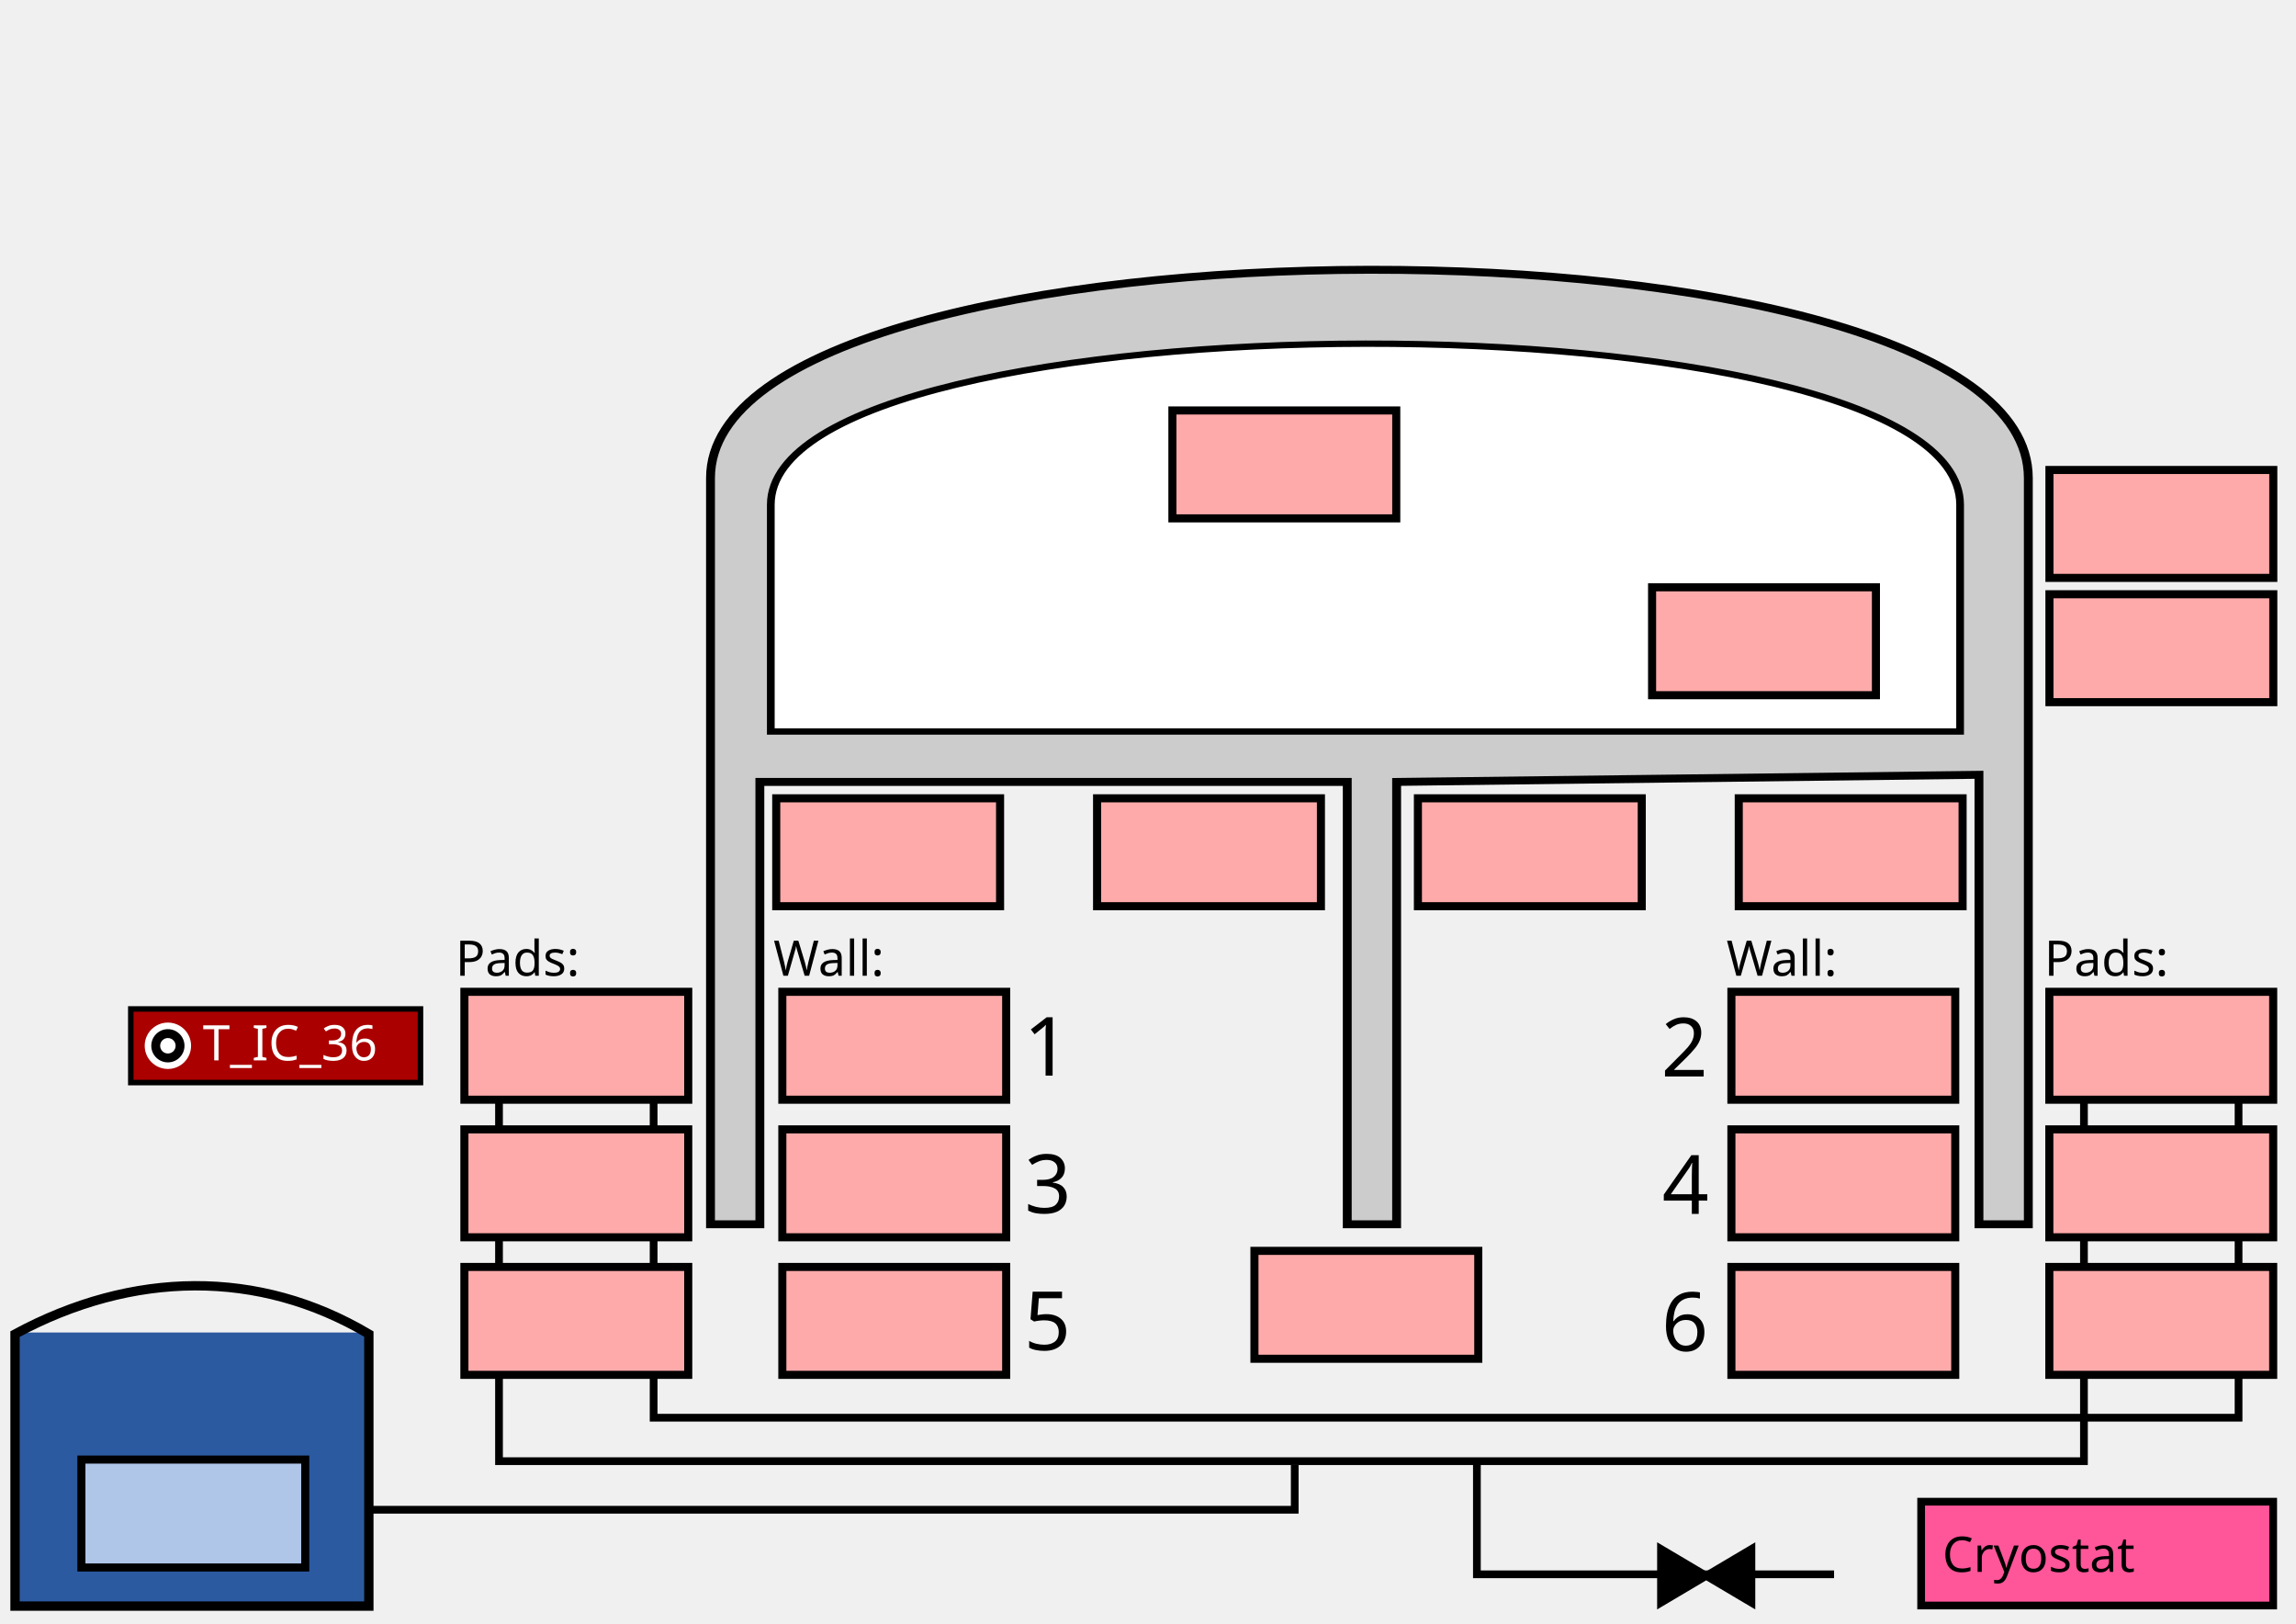
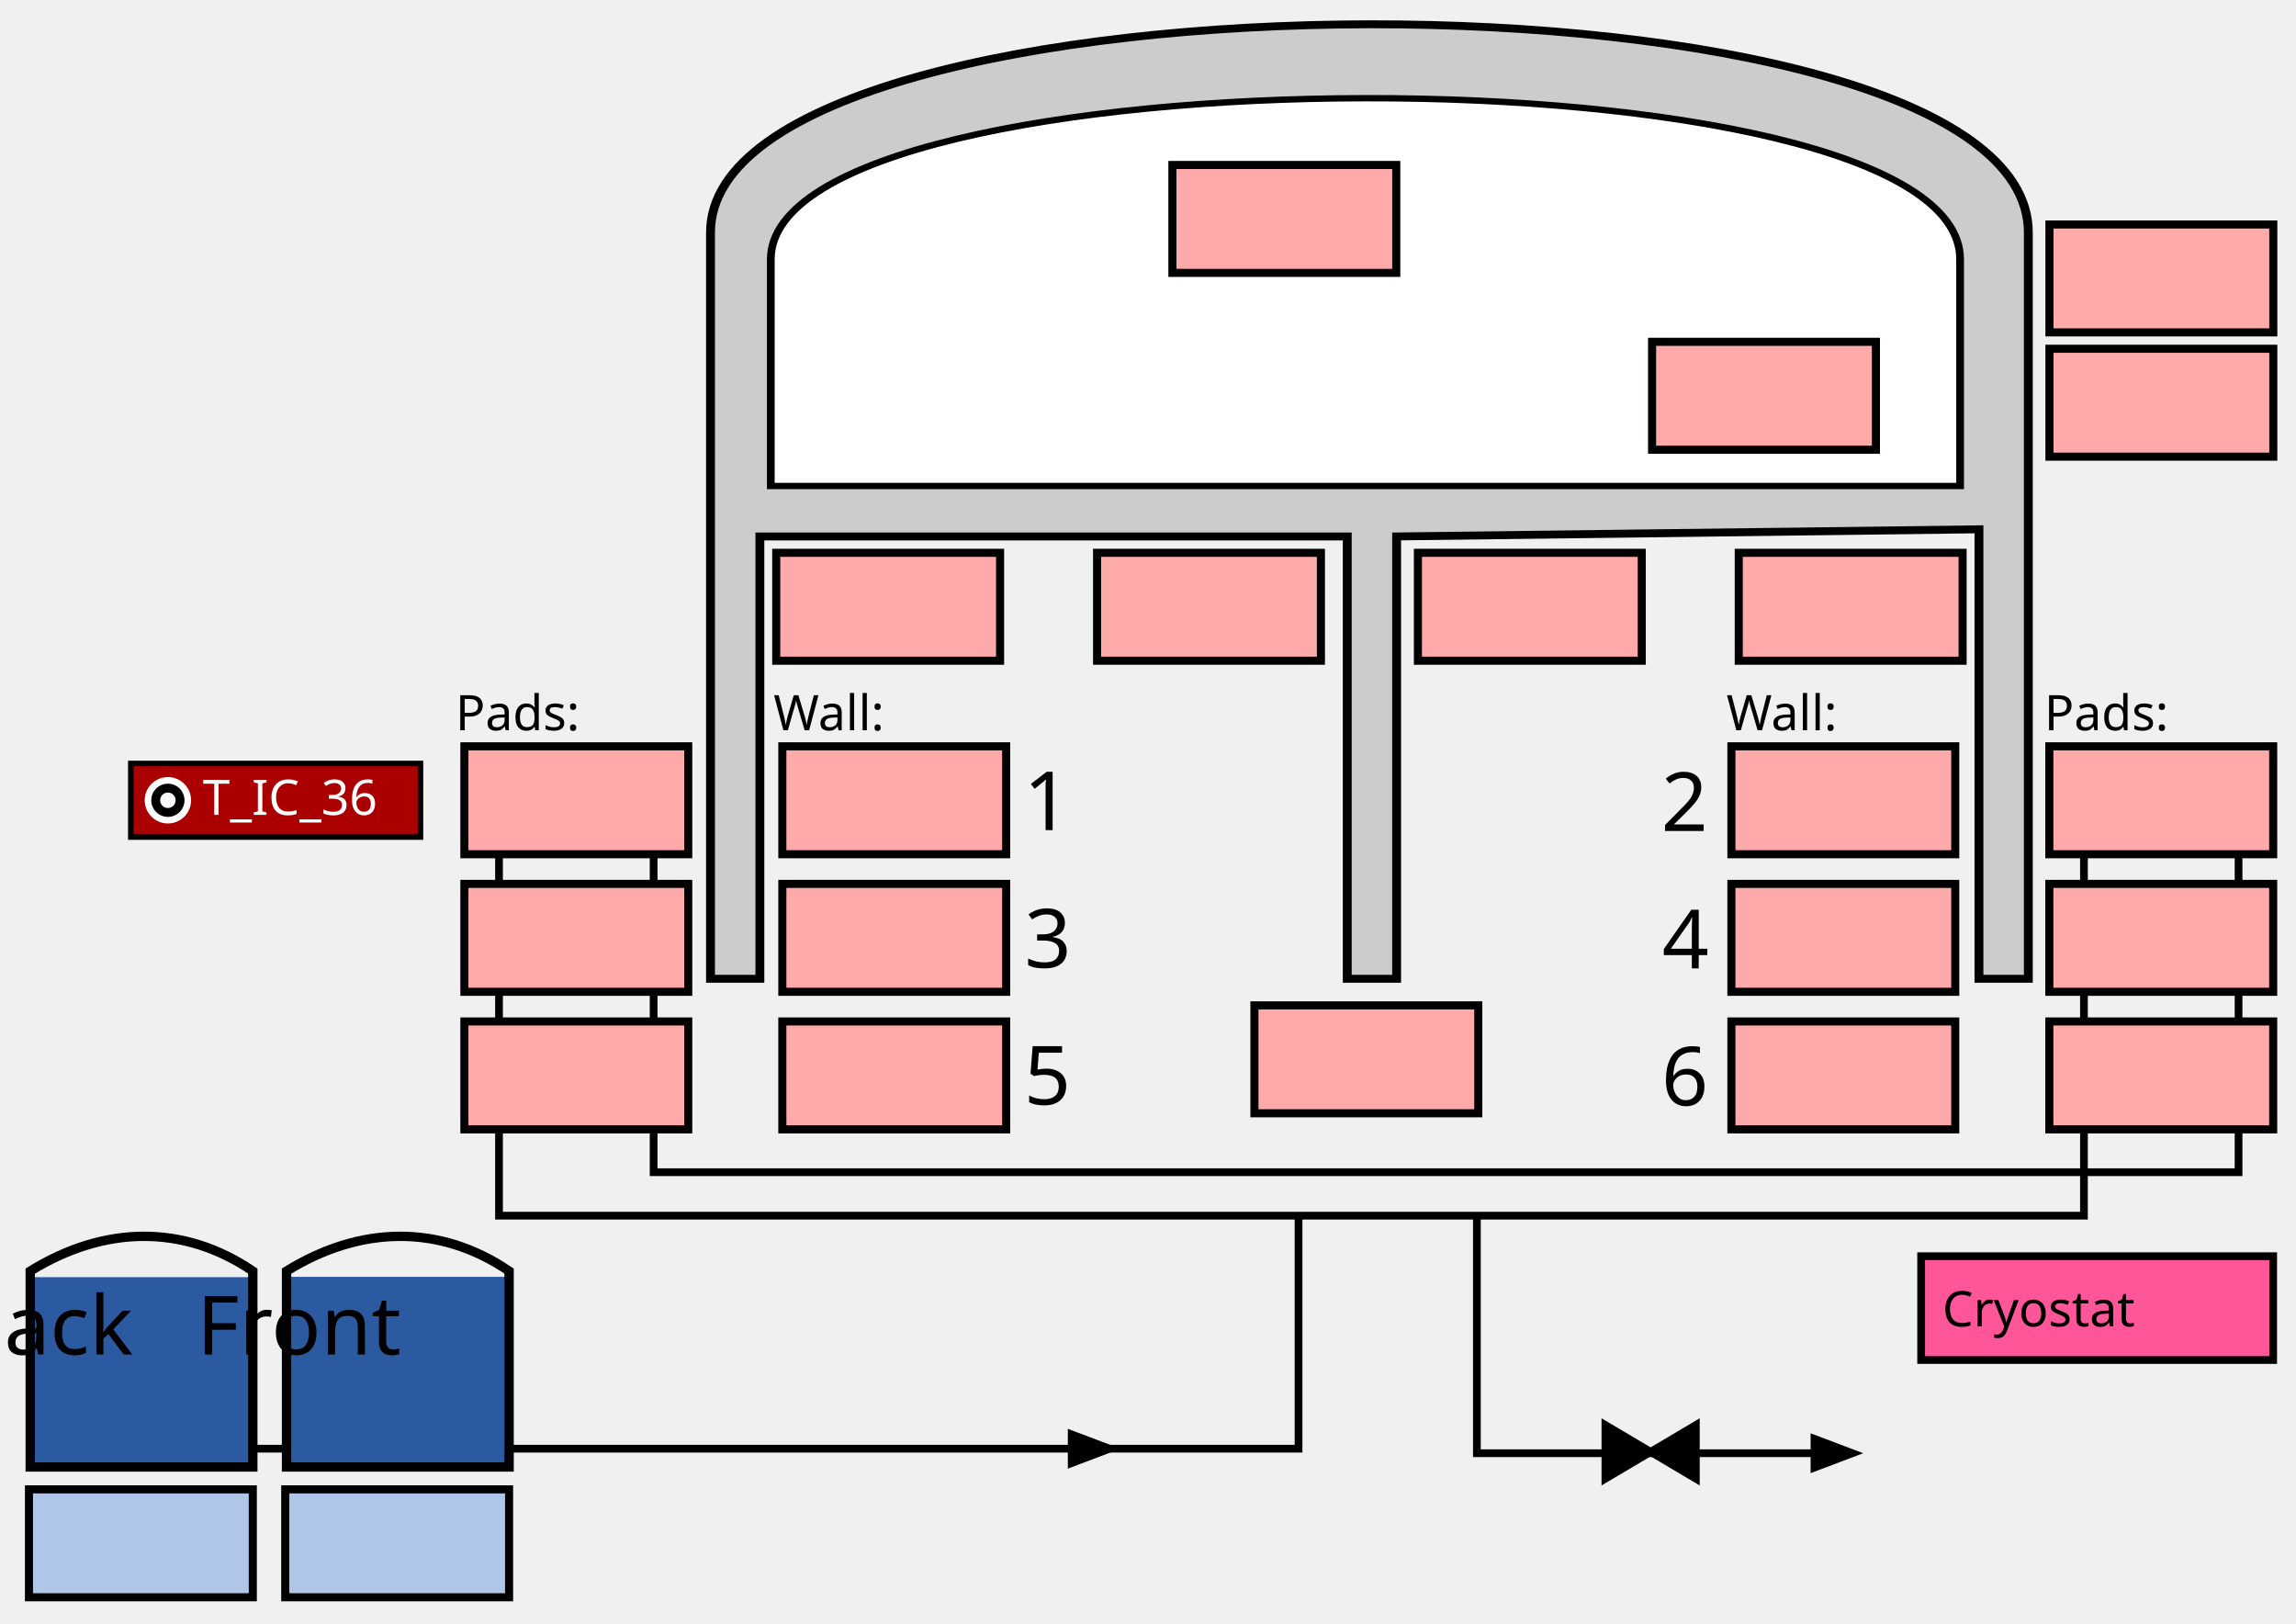
<svg xmlns="http://www.w3.org/2000/svg" width="297mm" height="210mm" viewBox="0 0 297 210" version="1.1" id="svg5">
  <defs id="defs2">
+     <marker style="overflow:visible" id="Arrow2Mstart" refX="0.0" refY="0.0" orient="auto">
+       <path transform="scale(0.6) translate(0,0)" d="M 8.719,4.034 L -2.207,0.016 L 8.719,-4.002 C 6.973,-1.63 6.983,1.616 8.719,4.034 z " style="stroke:context-stroke;fill-rule:evenodd;fill:context-stroke;stroke-width:0.625;stroke-linejoin:round" id="path18949" />
+     </marker>
+     <marker style="overflow:visible;" id="marker19239" refX="0.0" refY="0.0" orient="auto">
+       <path transform="scale(0.6) rotate(180) translate(0,0)" d="M 8.719,4.034 L -2.207,0.016 L 8.719,-4.002 C 6.973,-1.63 6.983,1.616 8.719,4.034 z " style="stroke:context-stroke;fill-rule:evenodd;fill:context-stroke;stroke-width:0.625;stroke-linejoin:round;" id="path19237" />
+     </marker>
+     <marker style="overflow:visible;" id="Arrow2Mend" refX="0.0" refY="0.0" orient="auto">
+       <path transform="scale(0.6) rotate(180) translate(0,0)" d="M 8.719,4.034 L -2.207,0.016 L 8.719,-4.002 C 6.973,-1.63 6.983,1.616 8.719,4.034 z " style="stroke:context-stroke;fill-rule:evenodd;fill:context-stroke;stroke-width:0.625;stroke-linejoin:round;" id="path18952" />
+     </marker>
+     <marker style="overflow:visible;" id="Arrow2Lend" refX="0.0" refY="0.0" orient="auto">
+       <path transform="scale(1.1) rotate(180) translate(1,0)" d="M 8.719,4.034 L -2.207,0.016 L 8.719,-4.002 C 6.973,-1.63 6.983,1.616 8.719,4.034 z " style="stroke:context-stroke;fill-rule:evenodd;fill:context-stroke;stroke-width:0.625;stroke-linejoin:round;" id="path18946" />
+     </marker>
    <marker style="overflow:visible;" id="marker55454" refX="0.0" refY="0.0" orient="auto">
      <path transform="scale(0.2) rotate(180) translate(6,0)" style="fill-rule:evenodd;fill:context-stroke;stroke:context-stroke;stroke-width:1.0pt;" d="M 0.0,0.0 L 5.0,-5.0 L -12.5,0.0 L 5.0,5.0 L 0.0,0.0 z " id="path55452" />
    </marker>
    <marker style="overflow:visible" id="marker55444" refX="0.0" refY="0.0" orient="auto">
      <path transform="scale(0.2) translate(6,0)" style="fill-rule:evenodd;fill:context-stroke;stroke:context-stroke;stroke-width:1.0pt" d="M 0.0,0.0 L 5.0,-5.0 L -12.5,0.0 L 5.0,5.0 L 0.0,0.0 z " id="path55442" />
    </marker>
    <marker style="overflow:visible;" id="Arrow1Send" refX="0.0" refY="0.0" orient="auto">
      <path transform="scale(0.2) rotate(180) translate(6,0)" style="fill-rule:evenodd;fill:context-stroke;stroke:context-stroke;stroke-width:1.0pt;" d="M 0.0,0.0 L 5.0,-5.0 L -12.5,0.0 L 5.0,5.0 L 0.0,0.0 z " id="path55165" />
    </marker>
    <marker style="overflow:visible" id="Arrow1Sstart" refX="0.0" refY="0.0" orient="auto">
      <path transform="scale(0.2) translate(6,0)" style="fill-rule:evenodd;fill:context-stroke;stroke:context-stroke;stroke-width:1.0pt" d="M 0.0,0.0 L 5.0,-5.0 L -12.5,0.0 L 5.0,5.0 L 0.0,0.0 z " id="path55162" />
    </marker>
    <marker style="overflow:visible;" id="Arrow1Lend" refX="0.0" refY="0.0" orient="auto">
      <path transform="scale(0.8) rotate(180) translate(12.5,0)" style="fill-rule:evenodd;fill:context-stroke;stroke:context-stroke;stroke-width:1.0pt;" d="M 0.0,0.0 L 5.0,-5.0 L -12.5,0.0 L 5.0,5.0 L 0.0,0.0 z " id="path55153" />
    </marker>
    <marker style="overflow:visible" id="Arrow1Lstart" refX="0.0" refY="0.0" orient="auto">
      <path transform="scale(0.8) translate(12.5,0)" style="fill-rule:evenodd;fill:context-stroke;stroke:context-stroke;stroke-width:1.0pt" d="M 0.0,0.0 L 5.0,-5.0 L -12.5,0.0 L 5.0,5.0 L 0.0,0.0 z " id="path55150" />
    </marker>
    <style id="style74938">
.on {
  fill:#008000;
}


.off {
  fill:#808080;
}

.offgone.off {
  opacity:0;
}

@keyframes spin {
    from {transform:rotate(0deg);}
    to {transform:rotate(360deg);}
}
-  
+ 
.spinner.on {
  animation: spin 4s infinite linear;
  transform: translate(100px, 100px);
}</style>
  </defs>
  <g id="layer1">
-     <path style="fill:none;stroke:#000000;stroke-width:1;stroke-linecap:butt;stroke-linejoin:miter;stroke-miterlimit:4;stroke-dasharray:none;stroke-opacity:1" d="m 289.57,129.117 v 54.24 H 187.06 84.55 v -52.917" id="path2223" />
-     <path style="fill:none;stroke:#000000;stroke-width:1;stroke-linecap:butt;stroke-linejoin:miter;stroke-miterlimit:4;stroke-dasharray:none;stroke-opacity:1" d="m 269.57,134.739 v 54.24 H 167.06 64.55 v -52.917" id="path2223-4" />
-     <path style="fill:none;stroke:#000000;stroke-width:1;stroke-linecap:butt;stroke-linejoin:miter;stroke-miterlimit:4;stroke-dasharray:none;stroke-opacity:1" d="m 43.127,195.262 h 40.746 83.608 v -5.821" id="path3242" />
-     <path style="fill:none;stroke:#000000;stroke-width:1;stroke-linecap:butt;stroke-linejoin:miter;stroke-miterlimit:4;stroke-dasharray:none;stroke-opacity:1" d="M 237.246,203.612 H 222.108 191.044 V 188.927" id="path3242-2" />
+     <path style="fill:none;stroke:#000000;stroke-width:1;stroke-linecap:butt;stroke-linejoin:miter;stroke-miterlimit:4;stroke-dasharray:none;stroke-opacity:1" d="M 289.57,97.366 V 151.606 H 187.06 84.55 V 98.689" id="path2223" />
+     <path style="fill:none;stroke:#000000;stroke-width:1;stroke-linecap:butt;stroke-linejoin:miter;stroke-miterlimit:4;stroke-dasharray:none;stroke-opacity:1" d="m 269.57,102.989 v 54.24 H 167.06 64.55 v -52.917" id="path2223-4" />
+     <path style="fill:none;stroke:#000000;stroke-width:1;stroke-linecap:butt;stroke-linejoin:miter;stroke-miterlimit:4;stroke-dasharray:none;stroke-opacity:1" d="m 24.342,187.364 h 47.061 96.568 v -30.198" id="path3242" />
+     <path style="fill:#000000;fill-opacity:1;stroke:#000000;stroke-width:3.78;stroke-miterlimit:4;stroke-dasharray:none;stroke-opacity:1" id="path97980" transform="matrix(0,-0.1041959,0.1590229,0,127.804,199.8208)" d="M 119.501,103.955 108.78,85.386 98.059,66.817 l 21.442,0 21.442,-10e-7 -10.721,18.569 z" />
+     <path style="fill:#000000;fill-opacity:1;stroke:#000000;stroke-width:3.78;stroke-miterlimit:4;stroke-dasharray:none;stroke-opacity:1" id="path97980-7" transform="matrix(0,-0.1041959,0.1590229,0,223.8901,200.4027)" d="M 119.501,103.955 108.78,85.386 98.059,66.817 l 21.442,0 21.442,-10e-7 -10.721,18.569 z" />
+     <path style="fill:none;stroke:#000000;stroke-width:1;stroke-linecap:butt;stroke-linejoin:miter;stroke-miterlimit:4;stroke-dasharray:none;stroke-opacity:1;marker-start:" d="M 237.246,187.951 H 222.108 191.044 V 157.177" id="path3242-2" />
    <g id="g53370-6-8-4" transform="translate(-34.27666,-17.13065)" />
-     <g id="g9529" transform="matrix(1.147722,0,0,1.022624,6.704714,-50.66155)" style="fill:#cccccc">
+     <g id="g9529" transform="matrix(1.147722,0,0,1.022624,6.704714,-82.41157)" style="fill:#cccccc">
      <path id="rect1501" style="fill:#cccccc;stroke:#000000;stroke-width:1;stroke-miterlimit:4;stroke-dasharray:none" d="m 222.763,204.377 h -5.564 v -56.846 l -65.633,0.903 v 55.943 h -5.564 V 148.434 H 79.8 v 55.943 H 74.237 L 74.237,110 c 0,-34.853 148.526,-35.39 148.526,0 z" />
    </g>
-     <g id="g9529-3" transform="matrix(1.035799,0,0,0.8491817,22.81225,-30.2971)" style="fill:#cccccc">
+     <g id="g9529-3" transform="matrix(1.035799,0,0,0.8491817,22.81225,-62.04713)" style="fill:#cccccc">
      <path id="rect1501-7" style="fill:#ffffff;stroke:#000000;stroke-width:0.965;stroke-miterlimit:4;stroke-dasharray:none" d="m 222.763,147.087 c 0,0 -102.806,0 -148.526,0 l 2.12e-4,-34.521 c 0,-32.476 148.526,-32.977 148.526,0 z" />
    </g>
    <text xml:space="preserve" style="font-style:normal;font-weight:normal;font-size:10.583px;line-height:1.25;font-family:sans-serif;fill:#000000;fill-opacity:1;stroke:none;stroke-width:0.265" x="118.02" y="96.286" id="text4457">
      <tspan id="tspan4455" style="stroke-width:0.265" x="118.02" y="96.286" />
    </text>
-     <g id="link_main" class="link" transform="translate(54.9375,0.8090022)">
+     <g id="link_main" class="link" transform="translate(54.9375,-30.94101)">
      <g id="g158619-1">
        <rect style="fill:#ff5599;stroke:#000000;stroke-width:1;stroke-miterlimit:4;stroke-dasharray:none;stroke-opacity:1" id="rect35972-4-5" width="45.538" height="13.429" x="193.572" y="193.41" />
        <text xml:space="preserve" style="font-style:normal;font-weight:normal;font-size:6.35px;line-height:1.25;font-family:sans-serif;text-align:center;text-anchor:middle;fill:#000000;fill-opacity:1;stroke:none;stroke-width:0.265" x="216.198" y="202.488" id="text35980-9-1">
          <tspan id="linkc" style="font-size:6.35px;text-align:center;text-anchor:middle;stroke-width:0.265" x="216.198" y="202.488">Cryostat</tspan>
        </text>
      </g>
    </g>
-     <rect style="fill:#ffaaaa;stroke:#000000;stroke-width:1.044;stroke-miterlimit:4;stroke-dasharray:none;stroke-opacity:1" id="sensorbox_T_IC_17" width="28.956" height="13.956" x="162.268" y="161.779" />
-     <rect style="fill:#ffaaaa;stroke:#000000;stroke-width:1.044;stroke-miterlimit:4;stroke-dasharray:none;stroke-opacity:1" id="sensorbox_T_IC_14" width="28.956" height="13.956" x="183.414" y="103.248" />
-     <rect style="fill:#ffaaaa;stroke:#000000;stroke-width:1.044;stroke-miterlimit:4;stroke-dasharray:none;stroke-opacity:1" id="sensorbox_T_IC_15" width="28.956" height="13.956" x="224.917" y="103.248" />
-     <rect style="fill:#ffaaaa;stroke:#000000;stroke-width:1.044;stroke-miterlimit:4;stroke-dasharray:none;stroke-opacity:1" id="sensorbox_T_IC_20" width="28.956" height="13.956" x="100.41" y="103.248" />
-     <rect style="fill:#ffaaaa;stroke:#000000;stroke-width:1.044;stroke-miterlimit:4;stroke-dasharray:none;stroke-opacity:1" id="sensorbox_T_IC_18" width="28.956" height="13.956" x="141.912" y="103.248" />
-     <rect style="fill:#ffaaaa;stroke:#000000;stroke-width:1.044;stroke-miterlimit:4;stroke-dasharray:none;stroke-opacity:1" id="sensorbox_T_IC_24" width="28.956" height="13.956" x="265.107" y="76.857" />
-     <rect style="fill:#ffaaaa;stroke:#000000;stroke-width:1.044;stroke-miterlimit:4;stroke-dasharray:none;stroke-opacity:1" id="sensorbox_T_IC_23" width="28.956" height="13.956" x="265.107" y="60.784" />
-     <rect style="fill:#ffaaaa;stroke:#000000;stroke-width:1.044;stroke-miterlimit:4;stroke-dasharray:none;stroke-opacity:1" id="sensorbox_T_IC_33" width="28.956" height="13.956" x="213.706" y="75.958" />
-     <rect style="fill:#ffaaaa;stroke:#000000;stroke-width:1.044;stroke-miterlimit:4;stroke-dasharray:none;stroke-opacity:1" id="sensorbox_T_IC_37" width="28.956" height="13.956" x="151.657" y="53.086" />
-     <rect style="fill:#ffaaaa;stroke:#000000;stroke-width:1.044;stroke-miterlimit:4;stroke-dasharray:none;stroke-opacity:1" id="sensorbox_T_IC_11" width="28.956" height="13.956" x="60.072" y="146.067" />
-     <rect style="fill:#ffaaaa;stroke:#000000;stroke-width:1.044;stroke-miterlimit:4;stroke-dasharray:none;stroke-opacity:1" id="sensorbox_T_IC_13" width="28.956" height="13.956" x="60.072" y="128.275" />
-     <rect style="fill:#ffaaaa;stroke:#000000;stroke-width:1.044;stroke-miterlimit:4;stroke-dasharray:none;stroke-opacity:1" id="sensorbox_T_IC_05" width="28.956" height="13.956" x="60.072" y="163.859" />
-     <rect style="fill:#ffaaaa;stroke:#000000;stroke-width:1.044;stroke-miterlimit:4;stroke-dasharray:none;stroke-opacity:1" id="sensorbox_T_IC_12" width="28.956" height="13.956" x="101.199" y="146.067" />
-     <rect style="fill:#ffaaaa;stroke:#000000;stroke-width:1.044;stroke-miterlimit:4;stroke-dasharray:none;stroke-opacity:1" id="sensorbox_T_IC_10" width="28.956" height="13.956" x="101.199" y="128.275" />
-     <rect style="fill:#ffaaaa;stroke:#000000;stroke-width:1.044;stroke-miterlimit:4;stroke-dasharray:none;stroke-opacity:1" id="sensorbox_T_IC_02" width="28.956" height="13.956" x="101.199" y="163.859" />
-     <rect style="fill:#ffaaaa;stroke:#000000;stroke-width:1.044;stroke-miterlimit:4;stroke-dasharray:none;stroke-opacity:1" id="sensorbox_T_IC_01" width="28.956" height="13.956" x="223.966" y="146.067" />
-     <rect style="fill:#ffaaaa;stroke:#000000;stroke-width:1.044;stroke-miterlimit:4;stroke-dasharray:none;stroke-opacity:1" id="sensorbox_T_IC_07" width="28.956" height="13.956" x="223.966" y="128.275" />
-     <rect style="fill:#ffaaaa;stroke:#000000;stroke-width:1.044;stroke-miterlimit:4;stroke-dasharray:none;stroke-opacity:1" id="sensorbox_T_IC_04" width="28.956" height="13.956" x="223.966" y="163.859" />
-     <rect style="fill:#ffaaaa;stroke:#000000;stroke-width:1.044;stroke-miterlimit:4;stroke-dasharray:none;stroke-opacity:1" id="sensorbox_T_IC_06" width="28.956" height="13.956" x="265.092" y="146.067" />
-     <rect style="fill:#ffaaaa;stroke:#000000;stroke-width:1.044;stroke-miterlimit:4;stroke-dasharray:none;stroke-opacity:1" id="sensorbox_T_IC_08" width="28.956" height="13.956" x="265.092" y="128.275" />
-     <rect style="fill:#ffaaaa;stroke:#000000;stroke-width:1.044;stroke-miterlimit:4;stroke-dasharray:none;stroke-opacity:1" id="sensorbox_T_IC_03" width="28.956" height="13.956" x="265.092" y="163.859" />
-     <text xml:space="preserve" style="font-style:normal;font-weight:normal;font-size:6.35px;line-height:1.25;font-family:sans-serif;fill:#000000;fill-opacity:1;stroke:none;stroke-width:0.265" x="58.93" y="126.2" id="text9531">
-       <tspan id="tspan9529" style="font-size:6.35px;stroke-width:0.265" x="58.93" y="126.2">Pads:</tspan>
+     <rect style="fill:#ffaaaa;stroke:#000000;stroke-width:1.044;stroke-miterlimit:4;stroke-dasharray:none;stroke-opacity:1" id="sensorbox_T_IC_17" width="28.956" height="13.956" x="162.268" y="130.029" />
+     <rect style="fill:#ffaaaa;stroke:#000000;stroke-width:1.044;stroke-miterlimit:4;stroke-dasharray:none;stroke-opacity:1" id="sensorbox_T_IC_14" width="28.956" height="13.956" x="183.414" y="71.498" />
+     <rect style="fill:#ffaaaa;stroke:#000000;stroke-width:1.044;stroke-miterlimit:4;stroke-dasharray:none;stroke-opacity:1" id="sensorbox_T_IC_15" width="28.956" height="13.956" x="224.917" y="71.498" />
+     <rect style="fill:#ffaaaa;stroke:#000000;stroke-width:1.044;stroke-miterlimit:4;stroke-dasharray:none;stroke-opacity:1" id="sensorbox_T_IC_20" width="28.956" height="13.956" x="100.41" y="71.498" />
+     <rect style="fill:#ffaaaa;stroke:#000000;stroke-width:1.044;stroke-miterlimit:4;stroke-dasharray:none;stroke-opacity:1" id="sensorbox_T_IC_18" width="28.956" height="13.956" x="141.912" y="71.498" />
+     <rect style="fill:#ffaaaa;stroke:#000000;stroke-width:1.044;stroke-miterlimit:4;stroke-dasharray:none;stroke-opacity:1" id="sensorbox_T_IC_24" width="28.956" height="13.956" x="265.107" y="45.107" />
+     <rect style="fill:#ffaaaa;stroke:#000000;stroke-width:1.044;stroke-miterlimit:4;stroke-dasharray:none;stroke-opacity:1" id="sensorbox_T_IC_23" width="28.956" height="13.956" x="265.107" y="29.034" />
+     <rect style="fill:#ffaaaa;stroke:#000000;stroke-width:1.044;stroke-miterlimit:4;stroke-dasharray:none;stroke-opacity:1" id="sensorbox_T_IC_33" width="28.956" height="13.956" x="213.706" y="44.208" />
+     <rect style="fill:#ffaaaa;stroke:#000000;stroke-width:1.044;stroke-miterlimit:4;stroke-dasharray:none;stroke-opacity:1" id="sensorbox_T_IC_37" width="28.956" height="13.956" x="151.657" y="21.336" />
+     <rect style="fill:#ffaaaa;stroke:#000000;stroke-width:1.044;stroke-miterlimit:4;stroke-dasharray:none;stroke-opacity:1" id="sensorbox_T_IC_11" width="28.956" height="13.956" x="60.072" y="114.317" />
+     <rect style="fill:#ffaaaa;stroke:#000000;stroke-width:1.044;stroke-miterlimit:4;stroke-dasharray:none;stroke-opacity:1" id="sensorbox_T_IC_13" width="28.956" height="13.956" x="60.072" y="96.525" />
+     <rect style="fill:#ffaaaa;stroke:#000000;stroke-width:1.044;stroke-miterlimit:4;stroke-dasharray:none;stroke-opacity:1" id="sensorbox_T_IC_05" width="28.956" height="13.956" x="60.072" y="132.109" />
+     <rect style="fill:#ffaaaa;stroke:#000000;stroke-width:1.044;stroke-miterlimit:4;stroke-dasharray:none;stroke-opacity:1" id="sensorbox_T_IC_12" width="28.956" height="13.956" x="101.199" y="114.317" />
+     <rect style="fill:#ffaaaa;stroke:#000000;stroke-width:1.044;stroke-miterlimit:4;stroke-dasharray:none;stroke-opacity:1" id="sensorbox_T_IC_10" width="28.956" height="13.956" x="101.199" y="96.525" />
+     <rect style="fill:#ffaaaa;stroke:#000000;stroke-width:1.044;stroke-miterlimit:4;stroke-dasharray:none;stroke-opacity:1" id="sensorbox_T_IC_02" width="28.956" height="13.956" x="101.199" y="132.109" />
+     <rect style="fill:#ffaaaa;stroke:#000000;stroke-width:1.044;stroke-miterlimit:4;stroke-dasharray:none;stroke-opacity:1" id="sensorbox_T_IC_01" width="28.956" height="13.956" x="223.966" y="114.317" />
+     <rect style="fill:#ffaaaa;stroke:#000000;stroke-width:1.044;stroke-miterlimit:4;stroke-dasharray:none;stroke-opacity:1" id="sensorbox_T_IC_07" width="28.956" height="13.956" x="223.966" y="96.525" />
+     <rect style="fill:#ffaaaa;stroke:#000000;stroke-width:1.044;stroke-miterlimit:4;stroke-dasharray:none;stroke-opacity:1" id="sensorbox_T_IC_04" width="28.956" height="13.956" x="223.966" y="132.109" />
+     <rect style="fill:#ffaaaa;stroke:#000000;stroke-width:1.044;stroke-miterlimit:4;stroke-dasharray:none;stroke-opacity:1" id="sensorbox_T_IC_06" width="28.956" height="13.956" x="265.092" y="114.317" />
+     <rect style="fill:#ffaaaa;stroke:#000000;stroke-width:1.044;stroke-miterlimit:4;stroke-dasharray:none;stroke-opacity:1" id="sensorbox_T_IC_08" width="28.956" height="13.956" x="265.092" y="96.525" />
+     <rect style="fill:#ffaaaa;stroke:#000000;stroke-width:1.044;stroke-miterlimit:4;stroke-dasharray:none;stroke-opacity:1" id="sensorbox_T_IC_03" width="28.956" height="13.956" x="265.092" y="132.109" />
+     <text xml:space="preserve" style="font-style:normal;font-weight:normal;font-size:6.35px;line-height:1.25;font-family:sans-serif;fill:#000000;fill-opacity:1;stroke:none;stroke-width:0.265" x="58.93" y="94.45" id="text9531">
+       <tspan id="tspan9529" style="font-size:6.35px;stroke-width:0.265" x="58.93" y="94.45">Pads:</tspan>
    </text>
-     <text xml:space="preserve" style="font-style:normal;font-weight:normal;font-size:6.35px;line-height:1.25;font-family:sans-serif;fill:#000000;fill-opacity:1;stroke:none;stroke-width:0.265" x="100.056" y="126.2" id="text9531-5">
-       <tspan id="tspan9529-6" style="font-size:6.35px;stroke-width:0.265" x="100.056" y="126.2">Wall:</tspan>
+     <text xml:space="preserve" style="font-style:normal;font-weight:normal;font-size:6.35px;line-height:1.25;font-family:sans-serif;fill:#000000;fill-opacity:1;stroke:none;stroke-width:0.265" x="100.056" y="94.45" id="text9531-5">
+       <tspan id="tspan9529-6" style="font-size:6.35px;stroke-width:0.265" x="100.056" y="94.45">Wall:</tspan>
    </text>
-     <text xml:space="preserve" style="font-style:normal;font-weight:normal;font-size:6.35px;line-height:1.25;font-family:sans-serif;fill:#000000;fill-opacity:1;stroke:none;stroke-width:0.265" x="223.323" y="126.2" id="text9531-8">
-       <tspan id="tspan9529-8" style="font-size:6.35px;stroke-width:0.265" x="223.323" y="126.2">Wall:</tspan>
+     <text xml:space="preserve" style="font-style:normal;font-weight:normal;font-size:6.35px;line-height:1.25;font-family:sans-serif;fill:#000000;fill-opacity:1;stroke:none;stroke-width:0.265" x="223.323" y="94.45" id="text9531-8">
+       <tspan id="tspan9529-8" style="font-size:6.35px;stroke-width:0.265" x="223.323" y="94.45">Wall:</tspan>
    </text>
-     <text xml:space="preserve" style="font-style:normal;font-weight:normal;font-size:6.35px;line-height:1.25;font-family:sans-serif;fill:#000000;fill-opacity:1;stroke:none;stroke-width:0.265" x="264.45" y="126.2" id="text9531-5-8">
-       <tspan id="tspan9529-6-6" style="font-size:6.35px;stroke-width:0.265" x="264.45" y="126.2">Pads:</tspan>
+     <text xml:space="preserve" style="font-style:normal;font-weight:normal;font-size:6.35px;line-height:1.25;font-family:sans-serif;fill:#000000;fill-opacity:1;stroke:none;stroke-width:0.265" x="264.45" y="94.45" id="text9531-5-8">
+       <tspan id="tspan9529-6-6" style="font-size:6.35px;stroke-width:0.265" x="264.45" y="94.45">Pads:</tspan>
    </text>
-     <text xml:space="preserve" style="font-style:normal;font-weight:normal;font-size:10.583px;line-height:1.25;font-family:sans-serif;fill:#000000;fill-opacity:1;stroke:none;stroke-width:0.265" x="132.41" y="139.113" id="text16965">
-       <tspan id="tspan16963" style="stroke-width:0.265" x="132.41" y="139.113">1</tspan>
+     <text xml:space="preserve" style="font-style:normal;font-weight:normal;font-size:10.583px;line-height:1.25;font-family:sans-serif;fill:#000000;fill-opacity:1;stroke:none;stroke-width:0.265" x="132.41" y="107.364" id="text16965">
+       <tspan id="tspan16963" style="stroke-width:0.265" x="132.41" y="107.364">1</tspan>
    </text>
-     <text xml:space="preserve" style="font-style:normal;font-weight:normal;font-size:10.583px;line-height:1.25;font-family:sans-serif;fill:#000000;fill-opacity:1;stroke:none;stroke-width:0.265" x="132.532" y="156.893" id="text16965-7">
-       <tspan id="tspan16963-5" style="stroke-width:0.265" x="132.532" y="156.893">3</tspan>
+     <text xml:space="preserve" style="font-style:normal;font-weight:normal;font-size:10.583px;line-height:1.25;font-family:sans-serif;fill:#000000;fill-opacity:1;stroke:none;stroke-width:0.265" x="132.532" y="125.143" id="text16965-7">
+       <tspan id="tspan16963-5" style="stroke-width:0.265" x="132.532" y="125.143">3</tspan>
    </text>
-     <text xml:space="preserve" style="font-style:normal;font-weight:normal;font-size:10.583px;line-height:1.25;font-family:sans-serif;fill:#000000;fill-opacity:1;stroke:none;stroke-width:0.265" x="132.457" y="174.605" id="text16965-5">
-       <tspan id="tspan16963-8" style="stroke-width:0.265" x="132.457" y="174.605">5</tspan>
+     <text xml:space="preserve" style="font-style:normal;font-weight:normal;font-size:10.583px;line-height:1.25;font-family:sans-serif;fill:#000000;fill-opacity:1;stroke:none;stroke-width:0.265" x="132.457" y="142.855" id="text16965-5">
+       <tspan id="tspan16963-8" style="stroke-width:0.265" x="132.457" y="142.855">5</tspan>
    </text>
-     <text xml:space="preserve" style="font-style:normal;font-weight:normal;font-size:10.583px;line-height:1.25;font-family:sans-serif;fill:#000000;fill-opacity:1;stroke:none;stroke-width:0.265" x="214.88" y="139.222" id="text16965-76">
-       <tspan id="tspan16963-1" style="stroke-width:0.265" x="214.88" y="139.222">2</tspan>
+     <text xml:space="preserve" style="font-style:normal;font-weight:normal;font-size:10.583px;line-height:1.25;font-family:sans-serif;fill:#000000;fill-opacity:1;stroke:none;stroke-width:0.265" x="214.88" y="107.473" id="text16965-76">
+       <tspan id="tspan16963-1" style="stroke-width:0.265" x="214.88" y="107.473">2</tspan>
    </text>
-     <text xml:space="preserve" style="font-style:normal;font-weight:normal;font-size:10.583px;line-height:1.25;font-family:sans-serif;fill:#000000;fill-opacity:1;stroke:none;stroke-width:0.265" x="215.002" y="157.002" id="text16965-7-3">
-       <tspan id="tspan16963-5-1" style="stroke-width:0.265" x="215.002" y="157.002">4</tspan>
+     <text xml:space="preserve" style="font-style:normal;font-weight:normal;font-size:10.583px;line-height:1.25;font-family:sans-serif;fill:#000000;fill-opacity:1;stroke:none;stroke-width:0.265" x="215.002" y="125.252" id="text16965-7-3">
+       <tspan id="tspan16963-5-1" style="stroke-width:0.265" x="215.002" y="125.252">4</tspan>
    </text>
-     <text xml:space="preserve" style="font-style:normal;font-weight:normal;font-size:10.583px;line-height:1.25;font-family:sans-serif;fill:#000000;fill-opacity:1;stroke:none;stroke-width:0.265" x="214.927" y="174.714" id="text16965-5-4">
-       <tspan id="tspan16963-8-2" style="stroke-width:0.265" x="214.927" y="174.714">6</tspan>
+     <text xml:space="preserve" style="font-style:normal;font-weight:normal;font-size:10.583px;line-height:1.25;font-family:sans-serif;fill:#000000;fill-opacity:1;stroke:none;stroke-width:0.265" x="214.927" y="142.964" id="text16965-5-4">
+       <tspan id="tspan16963-8-2" style="stroke-width:0.265" x="214.927" y="142.964">6</tspan>
    </text>
-     <g id="g114297" transform="translate(-10.97726,133.5748)">
-       <rect style="fill:#2c5aa0;fill-opacity:1;stroke:none;stroke-width:1.011;stroke-miterlimit:4;stroke-dasharray:none;stroke-opacity:1" id="n2dewarfill" width="46.297" height="35.516" x="12.657" y="38.763" />
-       <rect style="fill:#afc6e9;stroke:#000000;stroke-width:1.044;stroke-miterlimit:4;stroke-dasharray:none;stroke-opacity:1" id="sensorbox_M_TS_01" width="28.956" height="13.956" x="21.506" y="55.199" />
-       <path id="rect98897" style="fill:none;stroke:#000000;stroke-width:1.209" d="m 12.922,38.966 c 15.195,-8.204 31.515,-8.453 45.767,0 V 74.147 H 12.922 Z" />
-     </g>
-     <path d="m 214.858,200.345 v 6.931 l 11.697,-6.931 v 6.931 z" id="valve_S_IC_01" class="v findmeeasily" style="stroke:#000000;stroke-width:1;stroke-miterlimit:4;stroke-dasharray:none;stroke-opacity:1" />
-     <rect style="fill:#aa0000;stroke:#000000;stroke-width:0.711;stroke-miterlimit:4;stroke-dasharray:none;stroke-opacity:1" id="rect10247-2-4-2-81-9-3-1" width="37.475" height="9.524" x="16.918" y="130.491" />
-     <text xml:space="preserve" style="font-style:normal;font-weight:normal;font-size:6.35px;line-height:1.25;font-family:sans-serif;fill:#ffffff;fill-opacity:1;stroke:none;stroke-width:0.265" x="26.227" y="137.144" id="text13160-7-5-9-2-2-4-8-23">
-       <tspan id="value_T_IC_36" style="font-size:6.35px;fill:#ffffff;stroke-width:0.265" x="26.227" y="137.144">T_IC_36</tspan>
+     <path d="m 207.669,184.31 v 6.931 l 11.697,-6.931 v 6.931 z" id="valve_S_IC_01" class="v findmeeasily" style="stroke:#000000;stroke-width:1;stroke-miterlimit:4;stroke-dasharray:none;stroke-opacity:1" />
+     <rect style="fill:#aa0000;stroke:#000000;stroke-width:0.711;stroke-miterlimit:4;stroke-dasharray:none;stroke-opacity:1" id="rect10247-2-4-2-81-9-3-1" width="37.475" height="9.524" x="16.918" y="98.741" />
+     <text xml:space="preserve" style="font-style:normal;font-weight:normal;font-size:6.35px;line-height:1.25;font-family:sans-serif;fill:#ffffff;fill-opacity:1;stroke:none;stroke-width:0.265" x="26.227" y="105.394" id="text13160-7-5-9-2-2-4-8-23">
+       <tspan id="value_T_IC_36" style="font-size:6.35px;fill:#ffffff;stroke-width:0.265" x="26.227" y="105.394">T_IC_36</tspan>
    </text>
-     <g id="g124293" transform="translate(-3.552445,71.24611)" style="fill:#000000;stroke:#ffffff">
+     <g id="g124293" transform="translate(-3.552445,39.49609)" style="fill:#000000;stroke:#ffffff">
      <circle style="fill:#000000;fill-opacity:1;stroke:#ffffff;stroke-width:0.852;stroke-miterlimit:4;stroke-dasharray:none;stroke-opacity:1" id="path124079" cx="25.27" cy="64.007" r="2.574" />
      <circle style="fill:#ffffff;fill-opacity:1;stroke:none;stroke-width:0.625;stroke-miterlimit:4;stroke-dasharray:none;stroke-opacity:1" id="path124079-0" cx="25.27" cy="64.007" r="1" />
    </g>
+     <g id="g114297" transform="translate(-10.03394,125.0628)">
+       <g id="g9363" transform="translate(0,2.116667)">
+         <rect style="fill:#2c5aa0;fill-opacity:1;stroke:none;stroke-width:1;stroke-linecap:square;stroke-linejoin:round;stroke-dashoffset:12.095" id="n2dewarfillback" width="28.791" height="24" x="13.945" y="38" />
+         <rect style="fill:#afc6e9;stroke:#000000;stroke-width:1.044;stroke-miterlimit:4;stroke-dasharray:none;stroke-opacity:1" id="sensorbox_M_TS_02" width="28.956" height="13.956" x="13.78" y="65.445" />
+         <path id="rect98897" style="fill:none;stroke:#000000;stroke-width:1.209" d="m 13.945,37.217 c 9.559,-5.907 19.825,-6.086 28.791,0 v 25.33 h -28.791 z" />
+         <text xml:space="preserve" style="font-style:normal;font-weight:normal;font-size:10.583px;line-height:1.25;font-family:sans-serif;text-align:center;text-anchor:middle;fill:#000000;fill-opacity:1;stroke:none;stroke-width:0.265" x="27.857" y="48.006" id="text5254">
+           <tspan id="tspan5252" style="text-align:center;text-anchor:middle;fill:#000000;fill-opacity:1;stroke-width:0.265" x="27.857" y="48.006">Back</tspan>
+         </text>
+       </g>
+       <g id="g9363-6" transform="translate(33.15219,2.116667)">
+         <rect style="fill:#2c5aa0;fill-opacity:1;stroke:none;stroke-width:1;stroke-linecap:square;stroke-linejoin:round;stroke-dashoffset:12.095" id="n2dewarfillfront" width="28.791" height="24" x="13.945" y="37.96" />
+         <rect style="fill:#afc6e9;stroke:#000000;stroke-width:1.044;stroke-miterlimit:4;stroke-dasharray:none;stroke-opacity:1" id="sensorbox_M_TS_01" width="28.956" height="13.956" x="13.78" y="65.445" />
+         <path id="rect98897-7" style="fill:none;stroke:#000000;stroke-width:1.209" d="m 13.945,37.217 c 9.559,-5.907 19.825,-6.086 28.791,0 v 25.33 h -28.791 z" />
+         <text xml:space="preserve" style="font-style:normal;font-weight:normal;font-size:10.583px;line-height:1.25;font-family:sans-serif;text-align:center;text-anchor:middle;fill:#000000;fill-opacity:1;stroke:none;stroke-width:0.265" x="27.932" y="48.006" id="text5254-8">
+           <tspan id="tspan5252-6" style="text-align:center;text-anchor:middle;fill:#000000;fill-opacity:1;stroke-width:0.265" x="27.932" y="48.006">Front</tspan>
+         </text>
+       </g>
+     </g>
  </g>
</svg>
